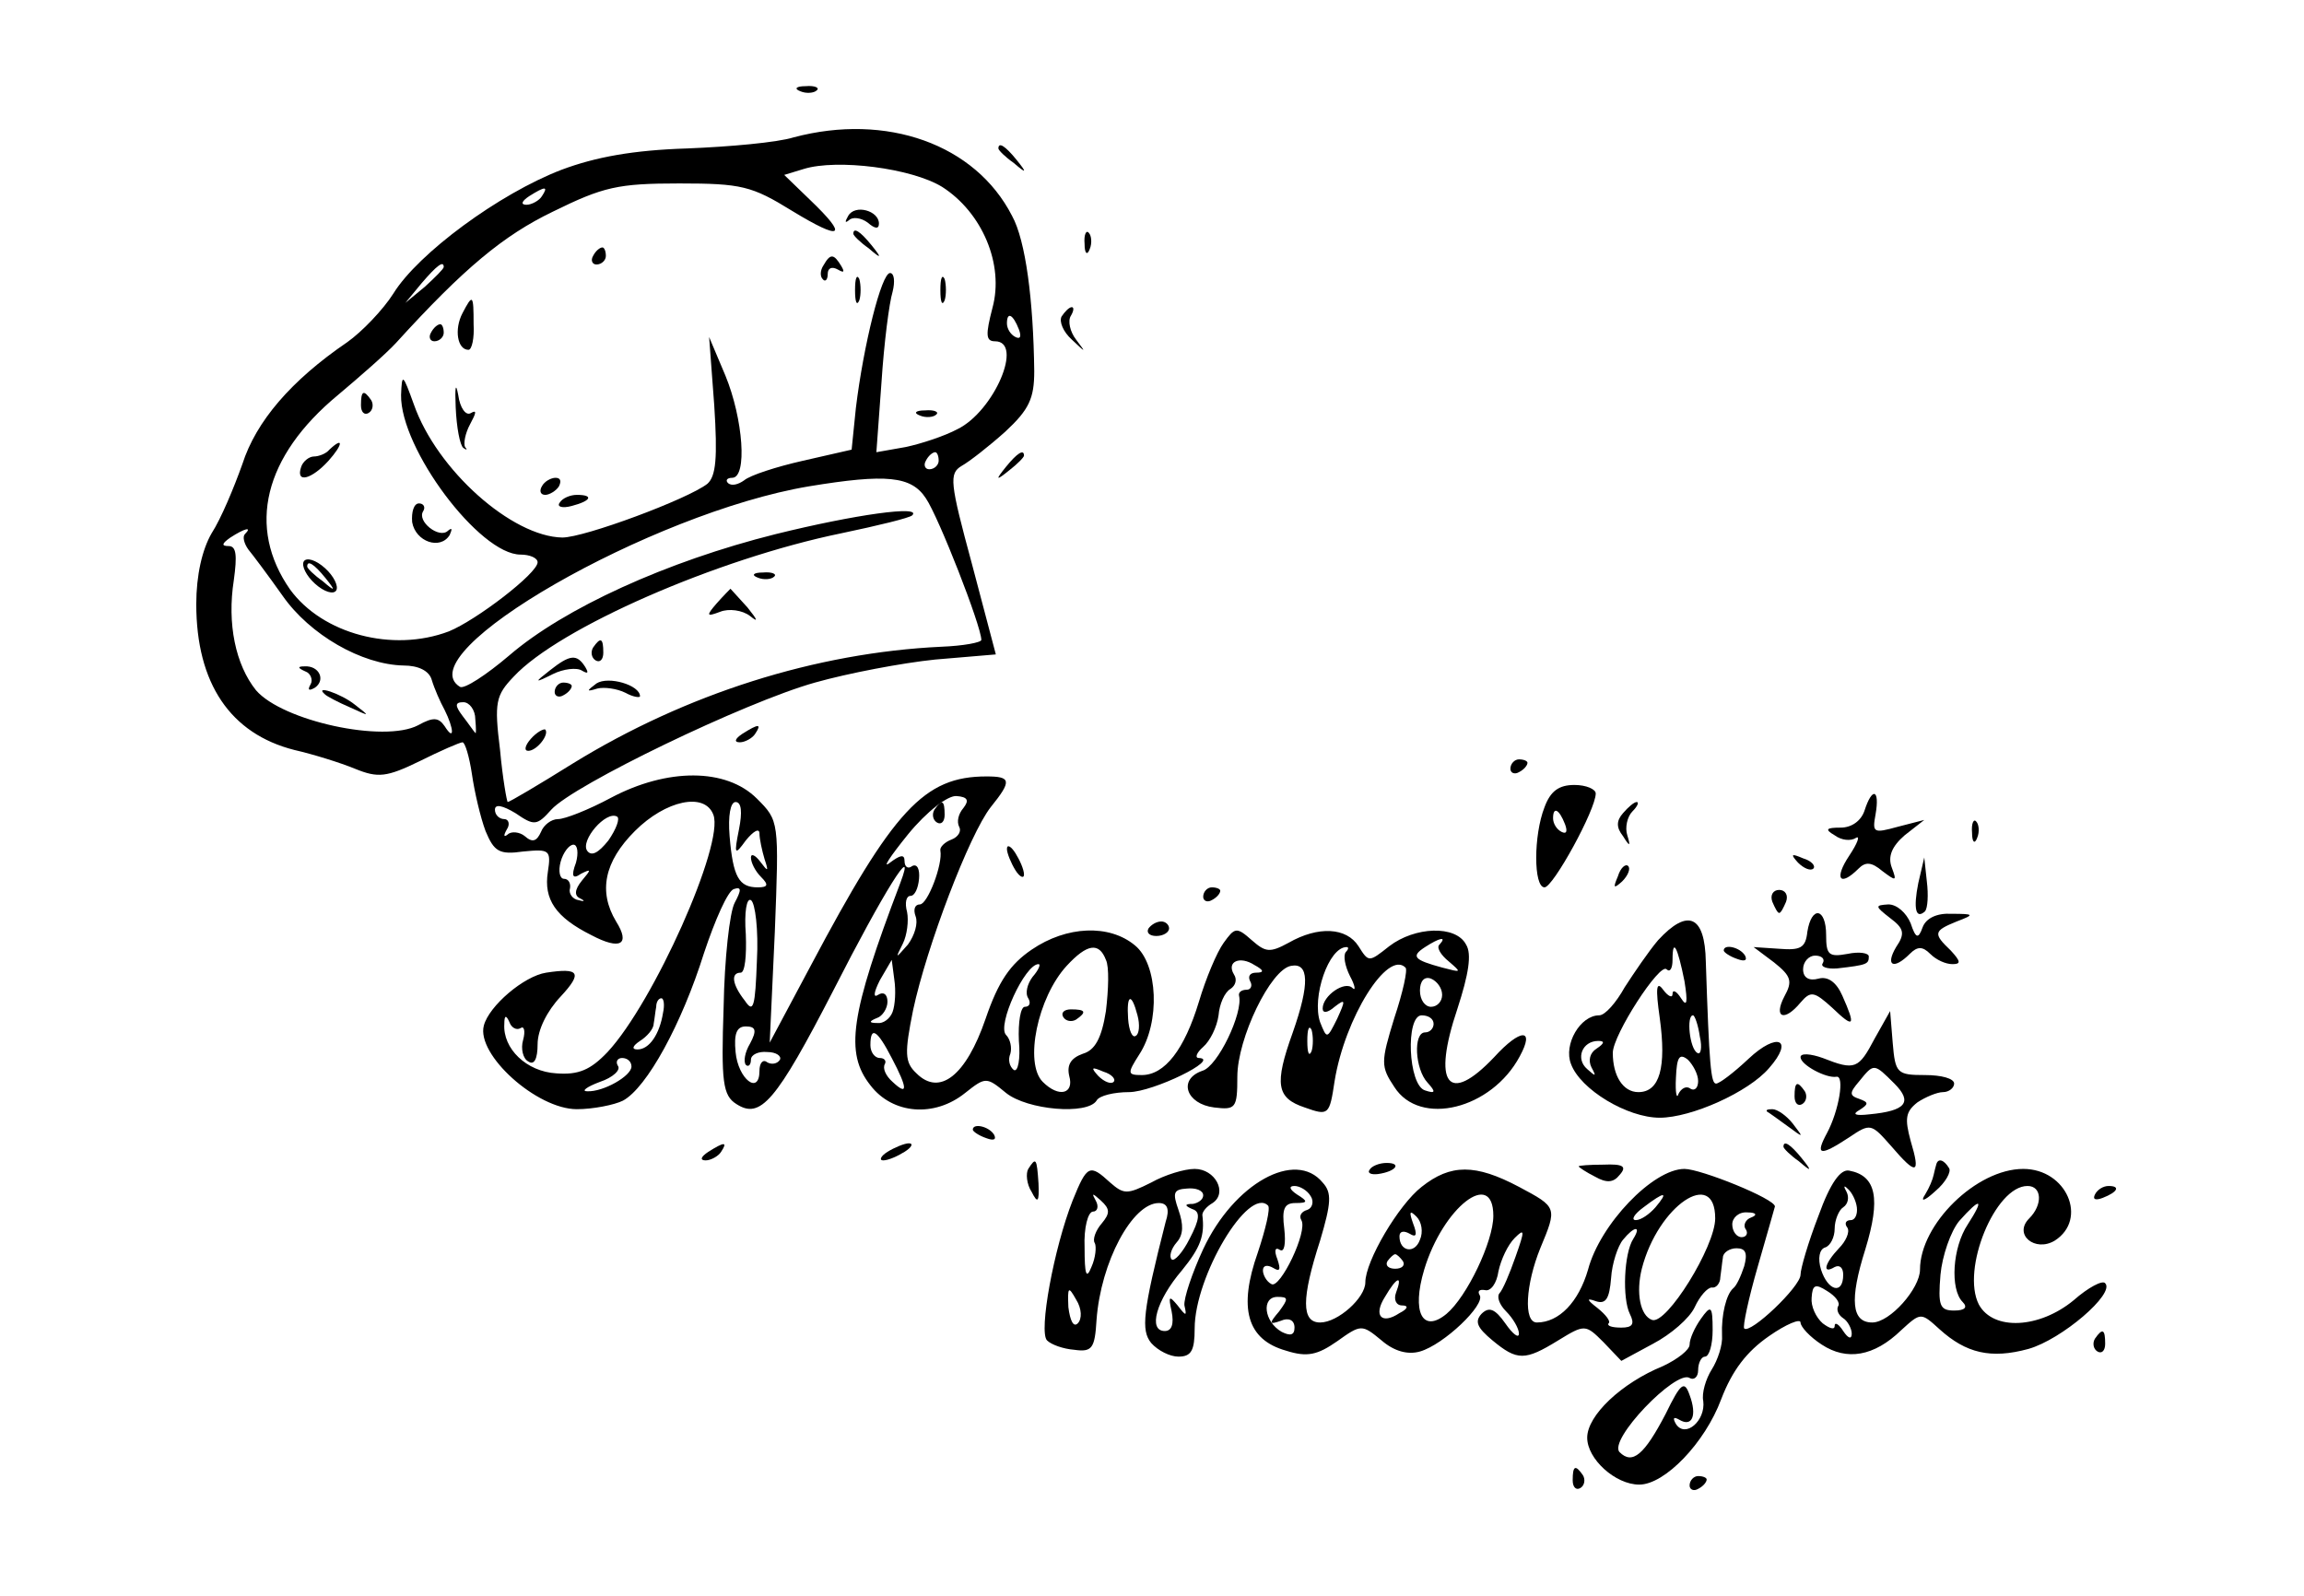
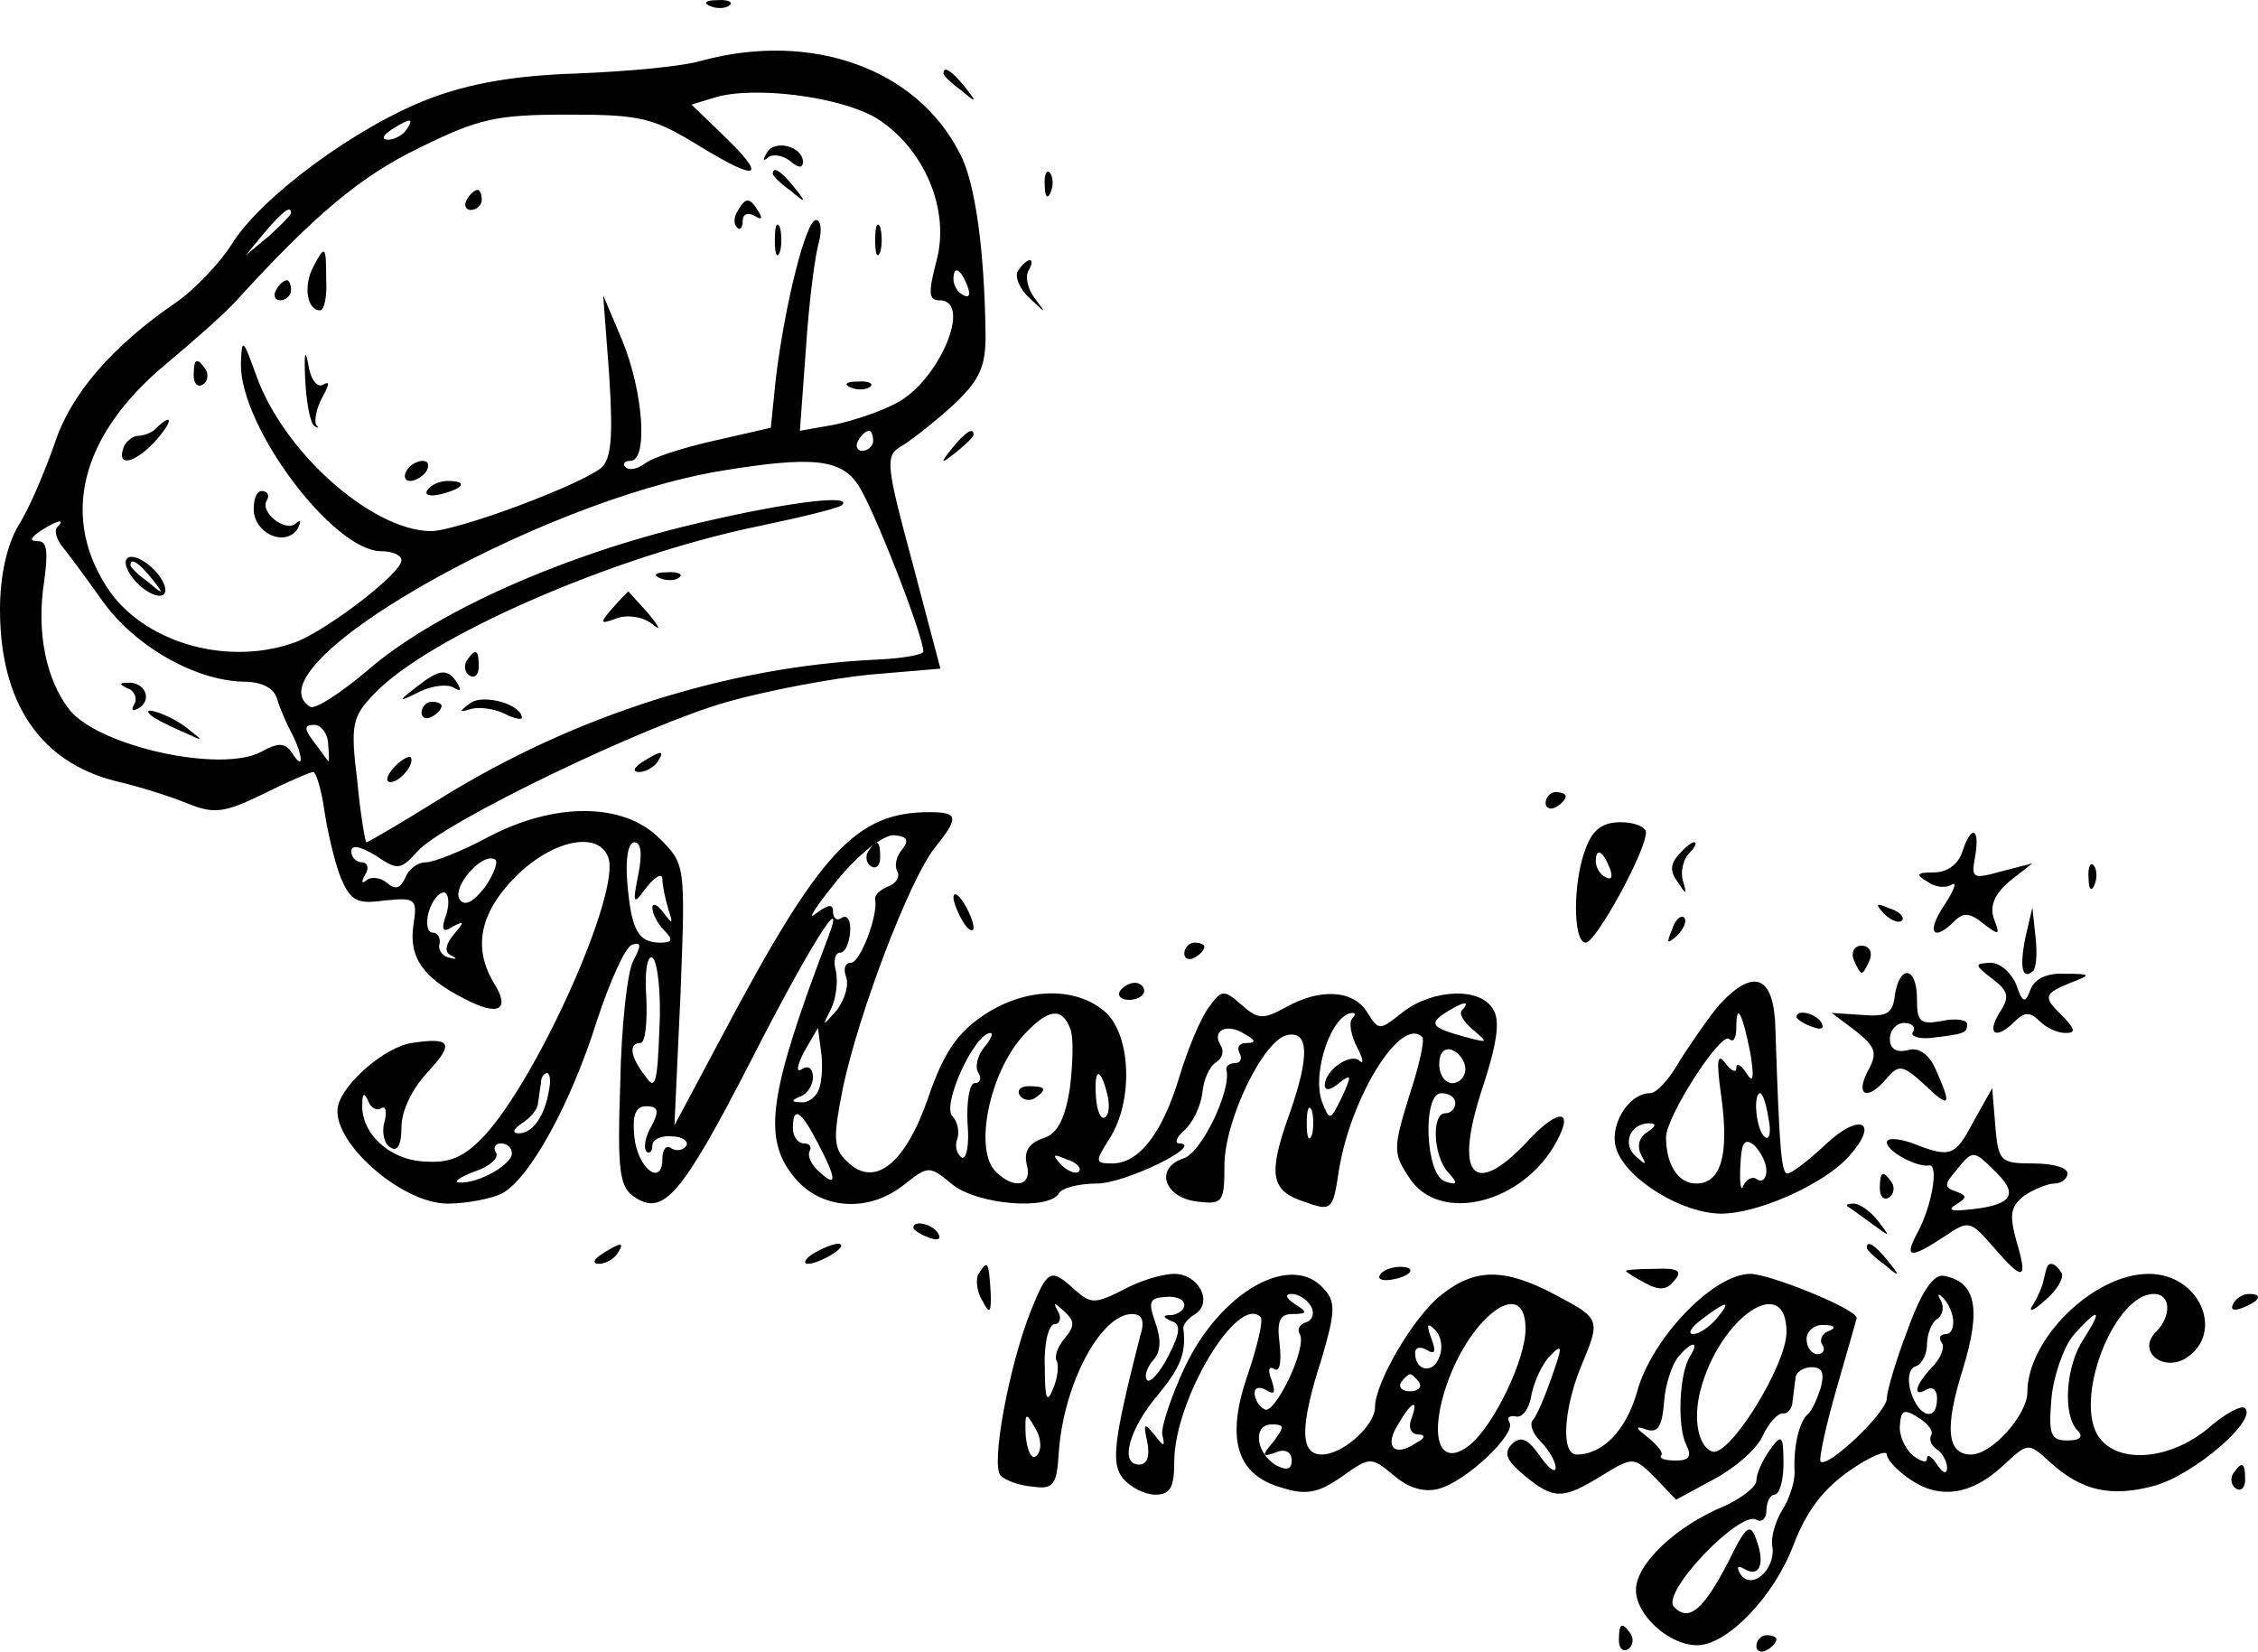
- <svg xmlns="http://www.w3.org/2000/svg" version="1.0" width="270pt" height="187pt" viewBox="0 0 270 187" preserveAspectRatio="xMidYMid meet">
+ <svg xmlns="http://www.w3.org/2000/svg" version="1.0" preserveAspectRatio="xMidYMid meet" viewBox="23 10.08 224.98 164.56">
  <g transform="translate(0,187) scale(0.1,-0.1)" fill="#000000" stroke="none">
    <path d="M938 1763 c7 -3 16 -2 19 1 4 3 -2 6 -13 5 -11 0 -14 -3 -6 -6z" />
    <path d="M930 1709 c-19 -6 -75 -11 -125 -13 -63 -2 -107 -10 -147 -25 -73 -28 -168 -98 -197 -145 -12 -19 -37 -45 -54 -57 -66 -45 -107 -93 -123 -143 -10 -28 -25 -64 -36 -81 -11 -19 -18 -49 -18 -83 0 -93 40 -152 115 -171 22 -5 54 -15 71 -22 27 -11 37 -10 76 9 24 12 47 22 50 22 3 0 8 -17 11 -37 3 -21 10 -51 16 -67 10 -24 16 -28 44 -24 31 3 33 2 29 -24 -5 -32 9 -53 51 -74 34 -18 46 -11 29 16 -21 35 -14 70 22 106 36 36 82 46 92 19 13 -34 -70 -220 -124 -278 -20 -21 -34 -27 -60 -25 -35 2 -63 29 -61 58 0 10 2 11 6 2 2 -6 8 -10 13 -7 4 3 6 -3 3 -14 -3 -10 0 -22 6 -25 7 -5 11 3 11 20 0 17 11 39 27 56 26 28 22 34 -17 28 -26 -4 -67 -39 -73 -62 -9 -34 62 -98 109 -98 19 0 44 5 54 10 28 15 69 90 95 173 13 39 28 73 35 75 9 3 9 -1 1 -16 -6 -11 -12 -66 -13 -122 -3 -88 -1 -104 15 -114 28 -18 46 2 114 134 58 114 98 178 78 125 -59 -155 -65 -199 -35 -237 26 -34 75 -38 111 -9 24 19 25 19 48 0 25 -20 95 -26 106 -9 3 6 21 10 38 10 28 0 108 39 82 40 -5 0 -3 6 5 13 8 7 16 23 18 37 1 13 7 27 14 31 6 4 8 11 4 17 -9 15 7 22 24 11 11 -6 12 -9 2 -9 -7 0 -10 -4 -7 -10 3 -5 1 -10 -4 -10 -6 0 -10 -3 -9 -7 5 -20 -25 -83 -43 -88 -29 -10 -19 -39 14 -43 25 -3 27 -1 27 36 0 45 39 126 63 130 21 4 22 -21 2 -78 -22 -61 -19 -77 14 -88 28 -10 29 -9 35 31 12 74 62 154 83 133 3 -2 -3 -29 -13 -59 -16 -52 -16 -57 0 -81 30 -47 114 -26 147 36 18 33 1 33 -30 -1 -54 -57 -73 -32 -43 57 13 40 17 64 10 75 -12 23 -60 21 -90 -2 -24 -19 -24 -19 -36 0 -14 22 -47 24 -82 4 -22 -12 -27 -11 -43 3 -18 16 -20 15 -33 -3 -8 -11 -21 -42 -29 -69 -17 -56 -40 -86 -67 -86 -17 0 -17 2 -3 24 25 38 22 106 -5 128 -30 25 -80 23 -121 -5 -25 -17 -39 -37 -54 -81 -23 -67 -54 -91 -81 -64 -14 13 -14 24 -4 74 16 75 66 206 91 238 25 31 24 36 -5 36 -73 0 -109 -39 -206 -222 l-48 -90 6 130 c5 130 5 130 -21 156 -36 36 -105 36 -171 1 -26 -14 -54 -25 -62 -25 -8 0 -17 -7 -20 -15 -5 -11 -10 -13 -19 -5 -6 5 -16 6 -20 2 -5 -4 -5 -1 -1 6 4 6 2 12 -3 12 -6 0 -11 5 -11 11 0 7 9 5 24 -4 22 -15 25 -15 42 4 26 29 227 126 309 149 39 11 102 23 141 27 l71 6 -28 106 c-26 96 -27 106 -12 115 9 5 32 23 51 40 28 26 34 39 34 71 -1 83 -10 153 -26 182 -43 84 -147 121 -256 92z m174 -58 c47 -30 73 -91 59 -142 -8 -31 -8 -39 3 -39 34 0 -1 -82 -44 -103 -15 -8 -42 -17 -61 -21 l-34 -6 6 82 c3 46 9 93 13 106 3 12 2 22 -3 22 -10 0 -31 -84 -40 -158 l-5 -49 -57 -13 c-31 -7 -62 -17 -69 -23 -7 -5 -15 -7 -19 -3 -3 3 -1 6 5 6 18 0 13 69 -8 120 l-19 45 6 -80 c4 -62 2 -83 -8 -92 -23 -18 -144 -63 -170 -63 -59 1 -147 79 -174 156 -13 36 -14 37 -15 11 -1 -63 92 -187 140 -187 11 0 20 -4 20 -9 0 -13 -72 -68 -104 -81 -66 -25 -148 -3 -186 49 -51 73 -31 156 56 228 25 21 56 48 68 61 80 88 126 126 184 154 59 29 76 33 148 33 73 0 85 -3 132 -32 59 -36 67 -31 21 13 l-30 29 23 7 c39 12 126 1 162 -21z m-469 -11 c-3 -5 -12 -10 -18 -10 -7 0 -6 4 3 10 19 12 23 12 15 0z m-115 -83 c0 -2 -10 -12 -22 -23 l-23 -19 19 23 c18 21 26 27 26 19z m674 -73 c3 -8 2 -12 -4 -9 -6 3 -10 10 -10 16 0 14 7 11 14 -7z m-94 -154 c0 -5 -5 -10 -11 -10 -5 0 -7 5 -4 10 3 6 8 10 11 10 2 0 4 -4 4 -10z m-15 -44 c15 -22 65 -150 65 -166 0 -3 -21 -7 -47 -8 -147 -7 -299 -55 -432 -137 -40 -25 -74 -45 -76 -45 -1 0 -6 28 -9 61 -7 56 -5 64 16 86 53 57 238 138 384 168 43 9 80 18 83 21 12 12 -67 1 -160 -22 -128 -32 -248 -87 -312 -142 -27 -23 -53 -40 -58 -37 -63 39 224 204 409 235 91 15 120 12 137 -14z m-798 -42 c-3 -3 -1 -11 4 -18 5 -6 23 -30 40 -54 32 -46 93 -81 142 -82 17 0 30 -6 33 -17 3 -10 10 -26 15 -35 11 -22 12 -38 0 -19 -7 10 -13 11 -31 1 -40 -21 -159 5 -190 41 -24 30 -34 78 -26 129 4 29 3 40 -6 40 -9 0 -8 3 2 10 17 11 26 13 17 4z m270 -217 c1 -11 1 -18 0 -16 -2 2 -8 11 -15 20 -9 12 -9 16 1 16 7 0 14 -9 14 -20z m572 -104 c-6 -7 -8 -16 -5 -22 3 -5 -1 -12 -9 -15 -8 -3 -14 -9 -13 -13 3 -16 -15 -63 -24 -63 -6 0 -8 -6 -5 -14 3 -8 -1 -22 -9 -33 -15 -17 -15 -17 -6 1 5 10 7 27 5 37 -3 11 -1 19 4 19 5 0 9 9 10 20 1 11 -2 18 -8 15 -5 -4 -9 -1 -9 6 0 8 -5 7 -17 -2 -10 -8 0 7 21 33 22 27 47 46 57 45 13 -1 15 -5 8 -14z m-263 -25 c-6 -30 -5 -31 8 -13 9 11 16 15 16 8 0 -6 3 -20 6 -30 5 -15 4 -15 -5 -3 -6 8 -11 10 -11 5 0 -6 5 -16 12 -23 9 -9 8 -12 -4 -12 -22 0 -29 12 -33 60 -2 24 1 40 7 40 7 0 8 -12 4 -32z m-153 -13 c-12 -15 -20 -19 -25 -12 -8 12 22 47 35 40 4 -2 -1 -15 -10 -28z m-38 -26 c-6 -16 -4 -20 6 -13 12 6 12 5 1 -8 -9 -11 -9 -18 -2 -21 6 -3 5 -4 -2 -2 -7 1 -12 8 -10 14 1 6 -2 11 -7 11 -5 0 -7 9 -4 20 3 11 10 20 15 20 5 0 6 -10 3 -21z m212 -115 c-2 -54 -4 -62 -14 -47 -15 19 -17 33 -5 33 5 0 7 20 6 45 -2 26 1 43 6 40 5 -3 9 -35 7 -71z m800 19 c-4 -3 1 -12 11 -20 15 -13 15 -13 -8 -7 -33 9 -37 13 -20 24 17 11 26 13 17 3z m-391 -18 c4 -8 3 -35 0 -60 -5 -32 -13 -46 -27 -50 -14 -5 -19 -13 -16 -26 6 -21 -12 -26 -31 -7 -22 22 -6 99 28 136 24 26 38 28 46 7z m281 9 c-3 -4 -1 -16 5 -28 6 -11 7 -18 3 -14 -9 9 -35 -9 -35 -24 0 -6 6 -5 14 2 13 10 13 8 3 -14 -12 -24 -12 -24 -20 -4 -10 29 10 88 31 88 3 0 2 -3 -1 -6z m-531 -70 c-3 -8 -11 -14 -18 -13 -10 0 -10 2 0 6 6 2 12 11 12 19 0 9 -5 12 -11 8 -6 -4 -5 3 2 17 l14 24 3 -23 c2 -13 1 -30 -2 -38z m164 41 c-6 -8 -9 -19 -5 -25 3 -5 2 -10 -4 -10 -5 0 -8 -18 -7 -40 2 -21 -1 -37 -6 -34 -5 4 -7 12 -4 19 2 7 0 17 -5 22 -11 11 22 83 38 83 3 0 0 -7 -7 -15z m480 -21 c0 -8 -6 -14 -13 -14 -7 0 -13 8 -13 19 0 11 5 17 13 14 7 -3 13 -11 13 -19z m-913 -21 c-4 -25 -16 -43 -30 -43 -7 0 -6 4 3 10 8 5 16 14 16 20 1 5 2 15 3 20 0 6 3 10 6 10 3 0 4 -8 2 -17z m556 -3 c3 -11 2 -22 -2 -24 -4 -3 -8 6 -9 20 -2 29 4 31 11 4z m347 -10 c0 -5 -4 -10 -10 -10 -14 0 -12 -43 3 -59 10 -11 9 -13 -3 -9 -20 6 -23 88 -4 88 8 0 14 -4 14 -10z m-801 -23 c-6 -10 -8 -21 -5 -25 3 -3 6 0 6 6 0 6 9 10 19 9 11 0 17 -5 15 -9 -3 -5 -10 -6 -15 -3 -5 4 -9 -1 -9 -10 0 -29 -25 -10 -28 22 -2 21 1 30 12 30 12 0 13 -5 5 -20z m658 -9 c-3 -7 -5 -2 -5 12 0 14 2 19 5 13 2 -7 2 -19 0 -25z m-492 -8 c19 -36 19 -45 1 -28 -8 7 -12 16 -9 21 2 4 -1 7 -6 7 -6 0 -11 7 -11 15 0 23 8 18 25 -15z m-305 -10 c0 -11 -33 -30 -52 -29 -7 0 -1 5 15 11 15 5 25 14 21 19 -3 5 0 9 5 9 6 0 11 -4 11 -10z m565 -18 c-3 -3 -11 0 -18 7 -9 10 -8 11 6 5 10 -3 15 -9 12 -12z" />
    <path d="M994 1617 c-4 -7 -4 -9 1 -5 4 4 14 3 22 -3 8 -7 13 -8 13 -1 0 15 -28 23 -36 9z" />
    <path d="M1000 1596 c0 -2 8 -10 18 -17 15 -13 16 -12 3 4 -13 16 -21 21 -21 13z" />
    <path d="M695 1570 c-3 -5 -1 -10 4 -10 6 0 11 5 11 10 0 6 -2 10 -4 10 -3 0 -8 -4 -11 -10z" />
    <path d="M965 1559 c-4 -6 -4 -13 -1 -16 3 -4 6 -1 6 6 0 7 5 9 12 5 7 -4 8 -3 4 4 -9 15 -13 15 -21 1z" />
    <path d="M1002 1530 c0 -14 2 -19 5 -12 2 6 2 18 0 25 -3 6 -5 1 -5 -13z" />
    <path d="M1102 1530 c0 -14 2 -19 5 -12 2 6 2 18 0 25 -3 6 -5 1 -5 -13z" />
    <path d="M542 1503 c-10 -19 -6 -43 7 -43 4 0 7 14 6 30 0 35 -1 36 -13 13z" />
    <path d="M505 1480 c-3 -5 -1 -10 4 -10 6 0 11 5 11 10 0 6 -2 10 -4 10 -3 0 -8 -4 -11 -10z" />
    <path d="M534 1393 c1 -24 5 -45 9 -48 4 -3 5 -2 2 1 -2 4 0 16 6 27 7 13 8 17 1 13 -6 -4 -13 6 -15 21 -3 16 -4 9 -3 -14z" />
    <path d="M423 1395 c0 -8 4 -12 9 -9 5 3 6 10 3 15 -9 13 -12 11 -12 -6z" />
    <path d="M1078 1383 c7 -3 16 -2 19 1 4 3 -2 6 -13 5 -11 0 -14 -3 -6 -6z" />
    <path d="M386 1343 c-4 -5 -13 -8 -18 -8 -6 0 -13 -6 -15 -12 -7 -20 12 -15 32 7 17 19 18 29 1 13z" />
    <path d="M635 1300 c-3 -5 -2 -10 4 -10 5 0 13 5 16 10 3 6 2 10 -4 10 -5 0 -13 -4 -16 -10z" />
    <path d="M656 1281 c-4 -5 3 -7 14 -4 23 6 26 13 6 13 -8 0 -17 -4 -20 -9z" />
    <path d="M483 1258 c4 -23 33 -33 44 -15 3 7 3 9 -2 5 -10 -10 -37 11 -29 23 3 5 0 9 -5 9 -6 0 -9 -10 -8 -22z" />
    <path d="M356 1212 c-3 -5 3 -17 13 -26 11 -10 22 -13 25 -8 3 5 -3 17 -13 26 -11 10 -22 13 -25 8z m25 -19 c13 -16 12 -17 -3 -4 -10 7 -18 15 -18 17 0 8 8 3 21 -13z" />
    <path d="M888 1193 c7 -3 16 -2 19 1 4 3 -2 6 -13 5 -11 0 -14 -3 -6 -6z" />
    <path d="M840 1163 c-13 -15 -12 -16 4 -10 10 4 26 2 35 -5 10 -8 9 -5 -3 10 -11 12 -20 22 -20 22 -1 -1 -8 -8 -16 -17z" />
    <path d="M695 1111 c-3 -5 -2 -12 3 -15 5 -3 9 1 9 9 0 17 -3 19 -12 6z" />
    <path d="M644 1084 c-18 -14 -18 -15 4 -4 12 6 28 8 34 4 7 -4 8 -3 4 4 -10 16 -18 15 -42 -4z" />
    <path d="M699 1069 c-12 -9 -12 -10 1 -6 8 2 23 0 33 -5 9 -5 17 -6 17 -4 0 13 -37 24 -51 15z" />
    <path d="M650 1059 c0 -5 5 -7 10 -4 6 3 10 8 10 11 0 2 -4 4 -10 4 -5 0 -10 -5 -10 -11z" />
    <path d="M622 1004 c-7 -8 -8 -14 -3 -14 10 0 25 19 20 25 -2 1 -10 -3 -17 -11z" />
    <path d="M358 1083 c6 -2 9 -10 6 -15 -4 -7 -2 -8 5 -4 13 9 5 26 -12 25 -9 0 -8 -2 1 -6z" />
    <path d="M381 1056 c2 -2 15 -9 29 -15 24 -11 24 -11 6 3 -16 13 -49 24 -35 12z" />
    <path d="M1095 921 c-3 -5 -2 -12 3 -15 5 -3 9 1 9 9 0 17 -3 19 -12 6z" />
    <path d="M1246 678 c3 -5 10 -6 15 -3 13 9 11 12 -6 12 -8 0 -12 -4 -9 -9z" />
    <path d="M1170 1696 c0 -2 8 -10 18 -17 15 -13 16 -12 3 4 -13 16 -21 21 -21 13z" />
    <path d="M1271 1584 c0 -11 3 -14 6 -6 3 7 2 16 -1 19 -3 4 -6 -2 -5 -13z" />
    <path d="M1244 1499 c-3 -6 2 -18 12 -27 17 -16 17 -16 5 0 -7 9 -10 22 -6 28 3 5 4 10 1 10 -3 0 -8 -5 -12 -11z" />
    <path d="M1179 1323 c-13 -16 -12 -17 4 -4 9 7 17 15 17 17 0 8 -8 3 -21 -13z" />
    <path d="M870 1010 c-9 -6 -10 -10 -3 -10 6 0 15 5 18 10 8 12 4 12 -15 0z" />
    <path d="M1770 969 c0 -5 5 -7 10 -4 6 3 10 8 10 11 0 2 -4 4 -10 4 -5 0 -10 -5 -10 -11z" />
    <path d="M1810 924 c-13 -33 -13 -94 0 -94 10 0 60 91 60 110 0 5 -11 10 -25 10 -18 0 -28 -7 -35 -26z m24 -20 c3 -8 2 -12 -4 -9 -6 3 -10 10 -10 16 0 14 7 11 14 -7z" />
    <path d="M2185 920 c-4 -12 -15 -20 -28 -20 -17 0 -19 -2 -7 -9 8 -6 19 -7 25 -3 5 3 2 -6 -8 -21 -18 -27 -11 -37 11 -15 8 8 15 8 28 -3 16 -12 17 -12 11 4 -5 13 0 25 15 38 l23 18 -31 -8 c-29 -8 -30 -7 -26 15 5 29 -4 32 -13 4z" />
    <path d="M1902 917 c-8 -9 -8 -17 0 -27 8 -13 9 -12 5 1 -3 9 0 22 6 28 6 6 8 11 5 11 -3 0 -10 -6 -16 -13z" />
    <path d="M2311 894 c0 -11 3 -14 6 -6 3 7 2 16 -1 19 -3 4 -6 -2 -5 -13z" />
    <path d="M1180 875 c0 -5 5 -17 10 -25 5 -8 10 -10 10 -5 0 6 -5 17 -10 25 -5 8 -10 11 -10 5z" />
    <path d="M2107 859 c7 -7 15 -10 18 -7 3 3 -2 9 -12 12 -14 6 -15 5 -6 -5z" />
    <path d="M1896 843 c-6 -14 -5 -15 5 -6 7 7 10 15 7 18 -3 3 -9 -2 -12 -12z" />
    <path d="M2248 835 c-6 -30 -3 -43 8 -33 3 4 4 19 2 35 l-3 28 -7 -30z" />
    <path d="M1410 819 c0 -5 5 -7 10 -4 6 3 10 8 10 11 0 2 -4 4 -10 4 -5 0 -10 -5 -10 -11z" />
    <path d="M2077 813 c3 -7 6 -13 8 -13 2 0 5 6 8 13 3 8 -1 14 -8 14 -7 0 -11 -6 -8 -14z" />
    <path d="M2215 794 c16 -12 18 -18 7 -34 -13 -22 -3 -27 16 -8 9 9 15 9 24 0 7 -7 18 -12 26 -12 10 0 10 3 -2 16 -21 20 -20 23 7 34 21 8 21 9 -6 9 -17 1 -30 -5 -34 -16 -5 -14 -8 -13 -14 5 -5 12 -16 22 -26 22 -16 -1 -16 -2 2 -16z" />
    <path d="M2118 778 c-2 -19 -8 -22 -33 -20 l-30 2 24 -18 c20 -16 22 -22 12 -40 -13 -25 0 -30 19 -7 12 14 16 13 37 -6 26 -25 28 -22 12 14 -7 16 -17 23 -28 20 -11 -3 -18 1 -18 11 0 9 7 16 14 16 8 0 12 -4 9 -9 -3 -4 5 -7 17 -6 35 4 37 5 37 14 0 4 -11 6 -25 3 -22 -4 -25 -1 -25 22 0 32 -17 35 -22 4z" />
    <path d="M1346 782 c-3 -5 1 -9 9 -9 8 0 15 4 15 9 0 4 -4 8 -9 8 -6 0 -12 -4 -15 -8z" />
    <path d="M1943 768 c-11 -13 -28 -38 -39 -55 -10 -18 -23 -33 -30 -33 -22 0 -42 -34 -33 -57 11 -30 66 -63 104 -63 37 0 104 30 128 58 30 34 10 43 -24 11 -17 -16 -34 -29 -38 -29 -6 0 -8 21 -12 143 -1 54 -21 63 -56 25z m31 -48 c4 -25 3 -31 -4 -20 -5 8 -10 11 -10 5 0 -5 -5 -3 -11 5 -8 11 -9 2 -4 -33 8 -58 0 -87 -25 -87 -18 0 -30 19 -30 46 0 21 55 106 63 98 4 -4 7 1 7 11 0 27 6 15 14 -25z m18 -65 c3 -13 1 -22 -3 -19 -9 5 -13 44 -5 44 2 0 6 -11 8 -25z m-121 -14 c-8 -5 -10 -14 -6 -22 6 -11 5 -11 -5 -2 -14 12 -6 33 13 33 8 0 7 -3 -2 -9z m119 -38 c0 -8 -4 -12 -9 -9 -5 4 -11 0 -14 -6 -2 -7 -4 1 -3 19 1 24 4 29 14 21 6 -6 12 -17 12 -25z" />
    <path d="M2020 756 c0 -2 7 -7 16 -10 8 -3 12 -2 9 4 -6 10 -25 14 -25 6z" />
    <path d="M2197 653 c-19 -36 -23 -38 -61 -23 -14 5 -26 6 -26 1 0 -9 30 -25 42 -23 10 2 3 -40 -11 -66 -14 -26 -9 -28 26 -5 25 17 26 16 49 -10 30 -35 35 -34 23 6 -7 26 -6 34 8 45 9 6 23 12 30 12 7 0 13 5 13 10 0 6 -15 10 -34 10 -33 0 -35 2 -38 38 l-3 37 -18 -32z m23 -53 c22 -22 13 -32 -29 -36 -17 -2 -21 0 -12 5 11 7 11 9 0 13 -12 4 -12 7 0 21 17 21 17 21 41 -3z" />
    <path d="M2103 585 c0 -8 4 -12 9 -9 5 3 6 10 3 15 -9 13 -12 11 -12 -6z" />
    <path d="M2071 567 c2 -1 13 -9 24 -17 19 -14 19 -14 6 3 -7 9 -18 17 -24 17 -6 0 -8 -1 -6 -3z" />
    <path d="M1140 546 c0 -2 7 -7 16 -10 8 -3 12 -2 9 4 -6 10 -25 14 -25 6z" />
    <path d="M830 520 c-9 -6 -10 -10 -3 -10 6 0 15 5 18 10 8 12 4 12 -15 0z" />
    <path d="M1040 520 c-8 -5 -10 -10 -5 -10 6 0 17 5 25 10 8 5 11 10 5 10 -5 0 -17 -5 -25 -10z" />
    <path d="M2090 526 c0 -2 8 -10 18 -17 15 -13 16 -12 3 4 -13 16 -21 21 -21 13z" />
    <path d="M1205 500 c-3 -5 -2 -18 4 -27 7 -14 9 -12 8 10 -2 30 -3 31 -12 17z" />
    <path d="M1605 499 c-3 -4 2 -6 10 -5 21 3 28 13 10 13 -9 0 -18 -4 -20 -8z" />
    <path d="M1850 503 c0 -1 9 -7 19 -12 14 -8 22 -7 29 2 9 10 4 13 -19 12 -16 0 -29 -1 -29 -2z" />
    <path d="M2269 505 c-1 -3 -2 -8 -3 -12 -1 -5 -5 -15 -10 -23 -6 -9 -1 -8 12 4 12 10 19 23 16 27 -6 10 -13 12 -15 4z" />
    <path d="M1257 463 c-22 -56 -40 -154 -30 -164 5 -5 19 -10 32 -11 21 -3 24 2 26 35 5 68 42 137 73 137 10 0 13 -7 8 -22 -27 -106 -29 -127 -17 -142 8 -9 22 -16 32 -16 15 0 19 7 19 33 0 61 63 167 86 144 3 -3 -3 -28 -12 -55 -23 -65 -13 -102 33 -115 25 -8 37 -5 60 11 28 20 29 20 52 1 15 -13 31 -17 45 -13 28 8 77 55 70 66 -3 5 0 7 6 6 7 -2 14 8 16 22 3 14 11 31 19 39 12 12 12 9 1 -22 -7 -20 -15 -39 -19 -43 -3 -4 0 -13 8 -21 8 -8 15 -20 15 -26 0 -6 -7 -1 -16 12 -12 17 -19 20 -28 11 -8 -9 -5 -16 13 -31 29 -24 38 -24 77 0 31 19 32 19 53 -2 l21 -22 37 20 c21 11 43 30 49 43 6 13 15 23 20 23 5 -1 10 5 10 12 1 6 2 17 3 23 0 6 8 11 16 11 11 0 13 -6 9 -21 -4 -12 -9 -23 -13 -26 -8 -7 -14 -31 -13 -55 1 -11 -5 -29 -12 -40 -7 -11 -12 -28 -10 -37 3 -23 -21 -44 -32 -27 -4 7 -3 9 4 5 15 -9 21 5 12 29 -6 17 -10 15 -28 -22 -25 -48 -39 -60 -54 -45 -14 14 66 97 82 87 5 -3 10 1 10 9 0 9 4 16 8 16 5 0 9 14 9 31 0 29 -2 30 -14 13 -7 -10 -13 -23 -13 -30 0 -6 -14 -17 -31 -25 -49 -20 -89 -58 -89 -84 0 -25 33 -55 61 -55 30 0 77 49 96 100 13 34 30 56 56 74 20 14 37 21 37 16 0 -5 11 -17 25 -26 29 -19 61 -14 93 17 23 21 23 21 45 1 31 -28 60 -35 104 -23 39 11 102 65 90 77 -3 4 -20 -5 -37 -20 -40 -33 -94 -36 -111 -5 -21 41 19 139 57 139 17 0 18 -22 2 -38 -19 -19 7 -40 30 -26 39 25 14 84 -37 84 -55 0 -121 -65 -121 -118 0 -22 -35 -62 -56 -62 -24 0 -27 26 -8 86 18 59 13 86 -19 92 -10 2 -22 -14 -36 -53 -12 -31 -21 -62 -21 -69 0 -14 -59 -70 -66 -63 -2 2 5 35 16 73 11 38 20 70 20 70 0 9 -87 44 -106 44 -37 0 -99 -65 -113 -118 -11 -38 -34 -62 -60 -62 -16 0 -13 45 4 87 20 48 20 48 -25 72 -51 27 -80 27 -114 0 -27 -21 -66 -87 -66 -112 0 -18 -32 -47 -53 -47 -22 0 -22 28 0 96 13 44 14 56 3 68 -32 39 -104 -1 -140 -78 -13 -28 -23 -58 -22 -66 3 -13 2 -13 -8 0 -10 12 -11 11 -7 -7 3 -15 0 -23 -8 -23 -20 0 -10 36 20 71 22 27 27 41 24 65 0 4 5 10 12 14 18 12 3 40 -21 40 -12 0 -35 -7 -51 -16 -28 -14 -32 -14 -48 0 -24 22 -27 21 -44 -21z m153 6 c0 -5 -6 -9 -12 -10 -10 0 -10 -2 -1 -6 10 -3 9 -12 -3 -35 -8 -16 -18 -27 -21 -24 -3 3 -1 12 6 20 8 9 8 21 2 38 -7 20 -6 24 10 25 10 1 19 -2 19 -8z m126 -1 c4 -6 2 -14 -4 -16 -7 -2 -10 -7 -7 -12 8 -13 -25 -81 -35 -75 -6 3 -10 11 -10 16 0 6 5 7 12 3 8 -5 9 -2 5 10 -4 10 -3 15 3 11 5 -3 7 7 5 25 -3 23 0 30 13 30 15 0 15 2 2 10 -9 6 -10 10 -3 10 6 0 15 -5 19 -12z m640 -13 c1 -8 -2 -15 -7 -15 -6 0 -8 -4 -4 -9 3 -5 -2 -16 -10 -24 -17 -18 -20 -31 -5 -22 6 3 10 -1 10 -9 0 -24 -18 -19 -26 6 -4 13 -2 24 5 26 6 2 11 12 11 22 0 10 5 22 10 25 6 4 7 12 4 18 -4 7 -3 8 1 4 5 -4 10 -14 11 -22z m-885 -19 c-7 -8 -11 -19 -8 -23 2 -4 1 -17 -4 -28 -6 -15 -8 -9 -8 23 -1 23 4 42 10 42 5 0 7 6 3 13 -5 9 -4 9 6 0 11 -10 11 -15 1 -27z m459 9 c0 -30 -31 -95 -55 -115 -28 -23 -41 2 -26 52 22 73 81 119 81 63z m190 10 c-7 -8 -17 -15 -23 -15 -6 0 -2 7 9 15 25 19 30 19 14 0z m70 -13 c0 -33 -57 -125 -74 -119 -14 5 -19 32 -12 60 19 74 86 119 86 59z m296 -7 c-18 -27 -21 -76 -6 -91 6 -6 3 -10 -10 -10 -17 0 -19 6 -16 42 2 22 12 51 22 63 25 28 30 27 10 -4z m-642 -18 c-6 -17 -24 -14 -24 4 0 6 5 7 12 3 8 -5 9 -1 4 12 -5 14 -4 16 4 8 6 -6 8 -18 4 -27z m388 26 c-6 -2 -10 -9 -6 -14 3 -5 0 -9 -5 -9 -6 0 -11 7 -11 15 0 8 8 15 18 14 10 0 12 -3 4 -6z m-138 -25 c-11 -17 -13 -70 -4 -88 6 -12 3 -16 -10 -16 -11 0 -17 2 -15 5 3 2 -3 10 -13 18 -13 10 -13 12 -2 8 12 -4 16 3 18 27 1 17 8 38 14 45 13 16 22 17 12 1z m-270 -26 c3 -5 -1 -9 -9 -9 -8 0 -12 4 -9 9 3 4 7 8 9 8 2 0 6 -4 9 -8z m-8 -37 c-3 -8 0 -15 7 -15 8 0 7 -4 -3 -9 -21 -14 -31 -3 -17 19 14 24 21 26 13 5z m518 -16 c-2 -4 0 -10 6 -14 5 -3 10 -12 10 -18 0 -7 -4 -6 -10 3 -5 8 -10 11 -10 6 0 -5 -6 -3 -14 3 -8 7 -14 20 -13 30 1 15 4 17 18 8 10 -6 16 -14 13 -18z m-891 -20 c-5 -5 -9 3 -11 19 -1 24 0 25 9 9 7 -11 7 -23 2 -28z m236 14 c-12 -14 -12 -16 2 -11 9 4 16 1 16 -8 0 -9 -5 -10 -15 -5 -21 12 -24 41 -5 41 13 0 13 -2 2 -17z" />
    <path d="M2455 470 c-3 -6 1 -7 9 -4 18 7 21 14 7 14 -6 0 -13 -4 -16 -10z" />
    <path d="M2455 301 c-3 -5 -2 -12 3 -15 5 -3 9 1 9 9 0 17 -3 19 -12 6z" />
    <path d="M1843 135 c0 -8 4 -12 9 -9 5 3 6 10 3 15 -9 13 -12 11 -12 -6z" />
    <path d="M1980 129 c0 -5 5 -7 10 -4 6 3 10 8 10 11 0 2 -4 4 -10 4 -5 0 -10 -5 -10 -11z" />
  </g>
</svg>
